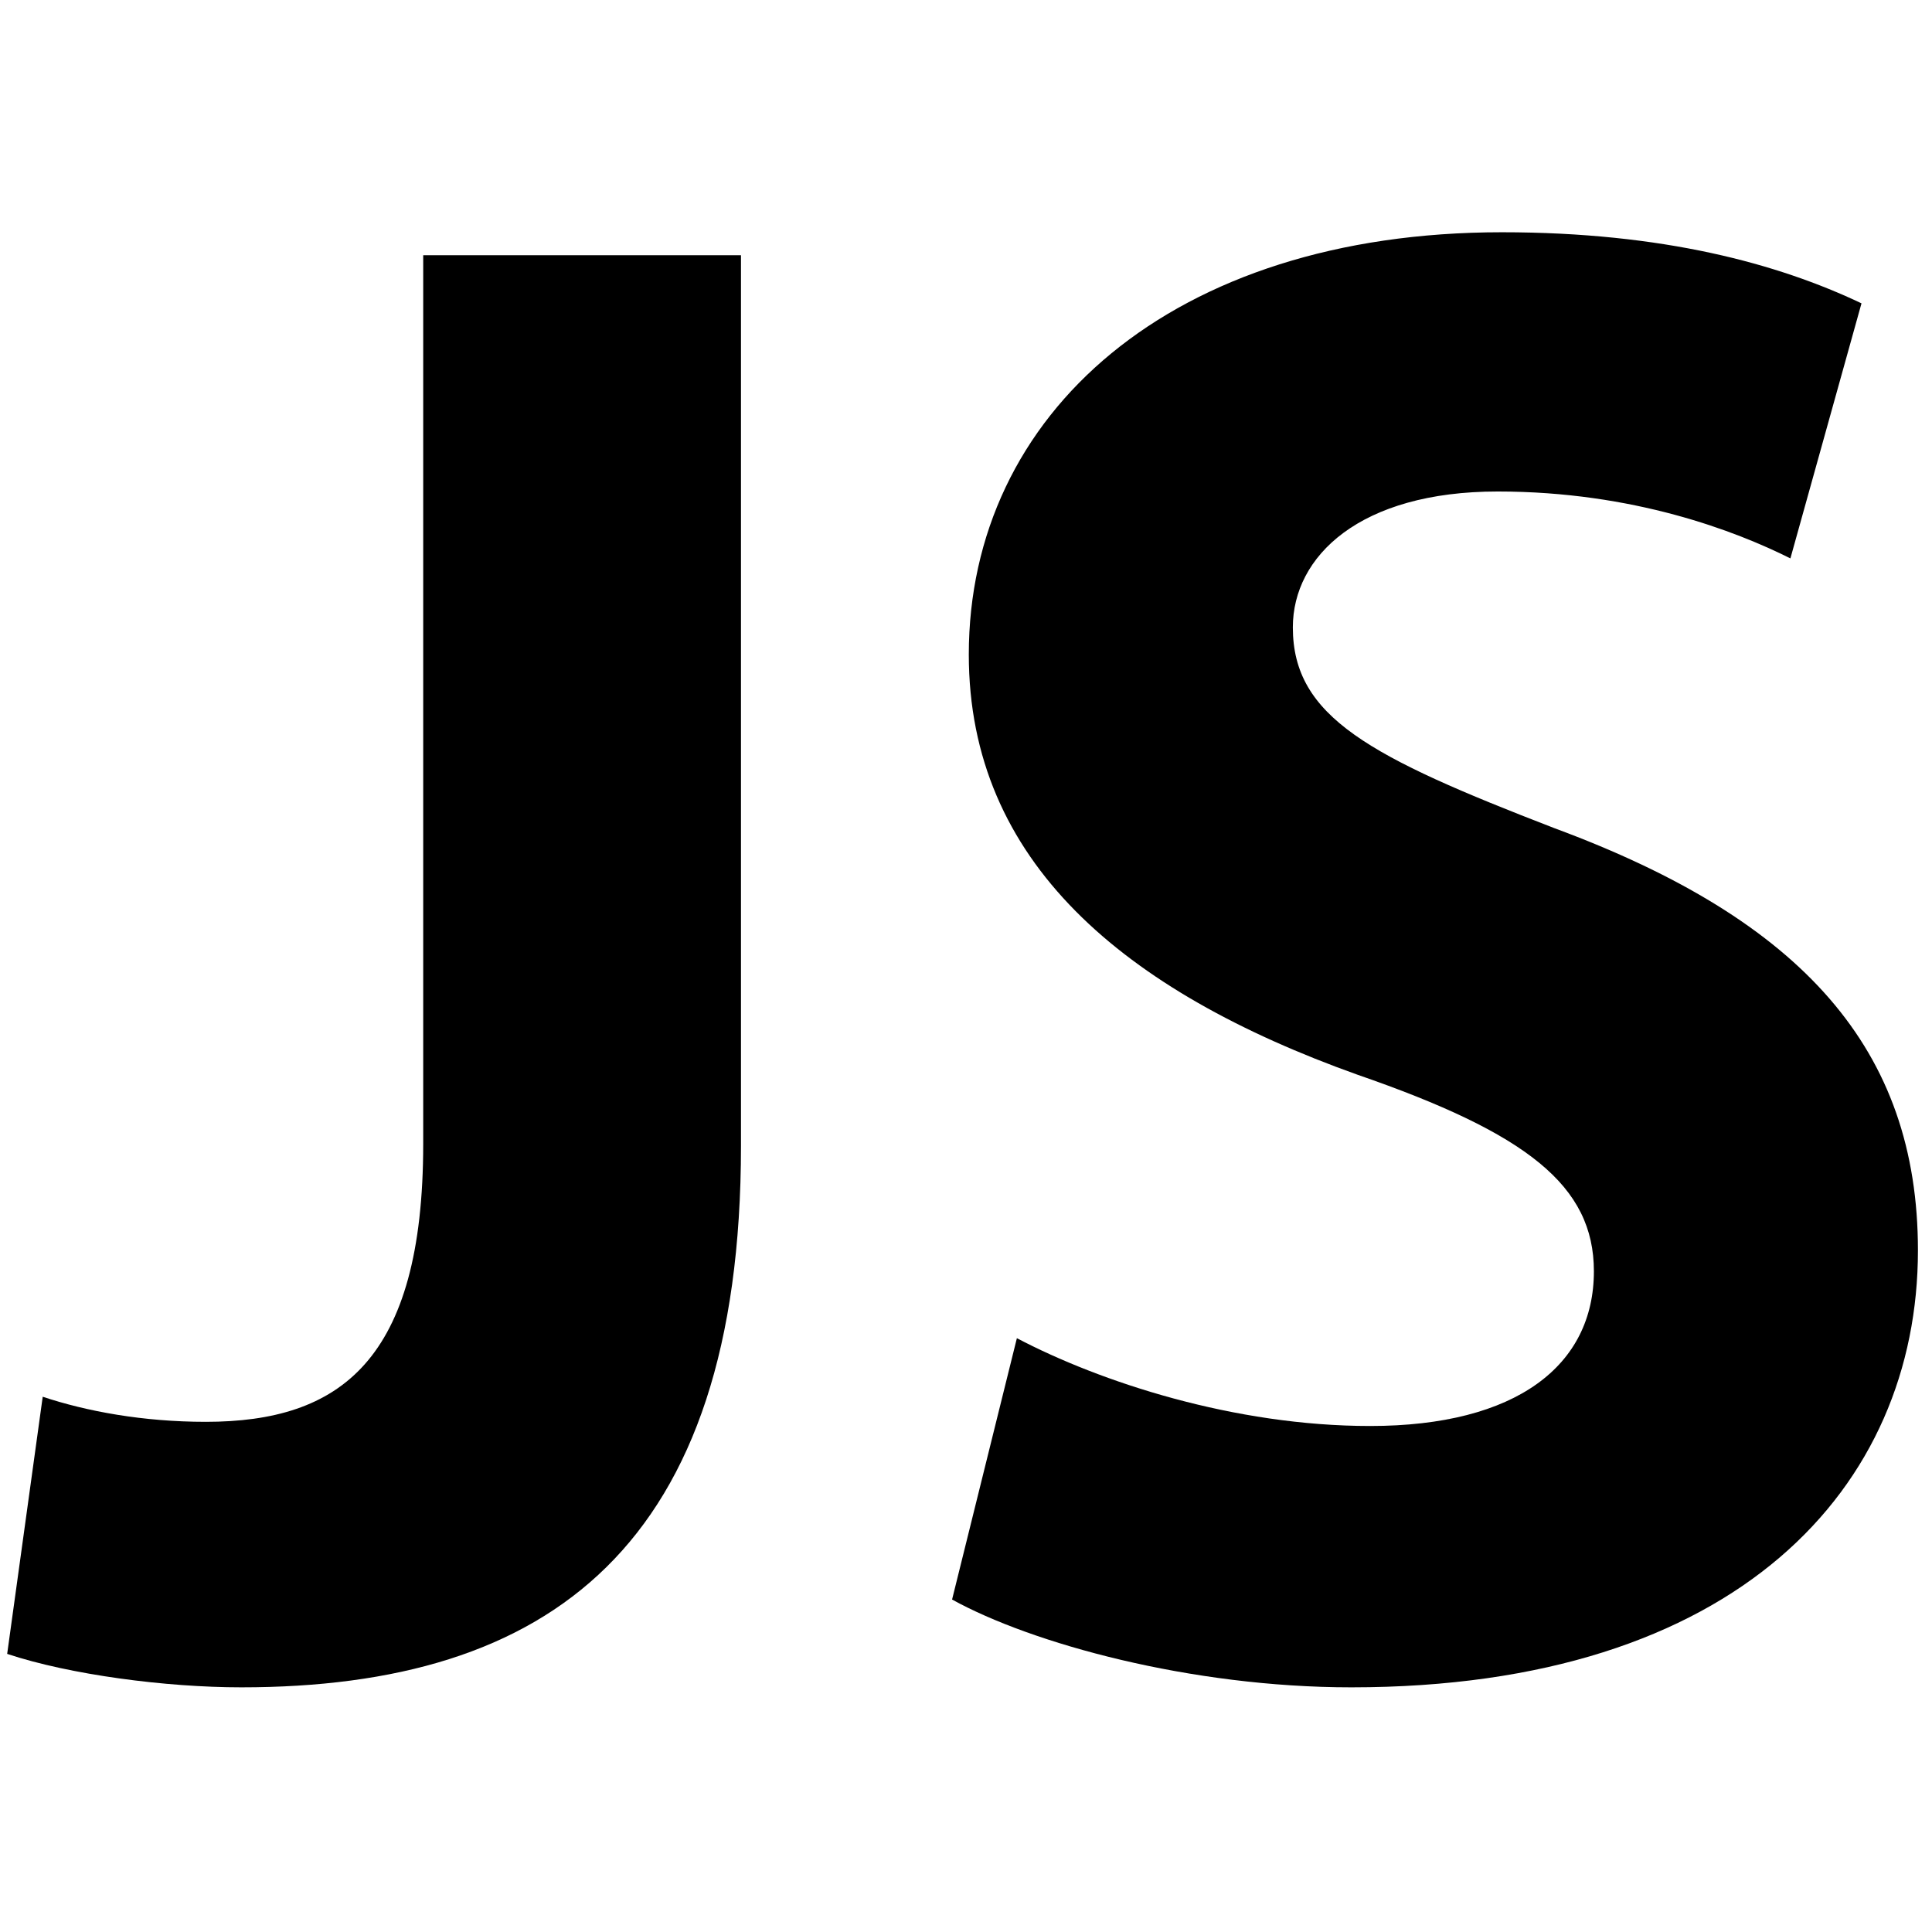
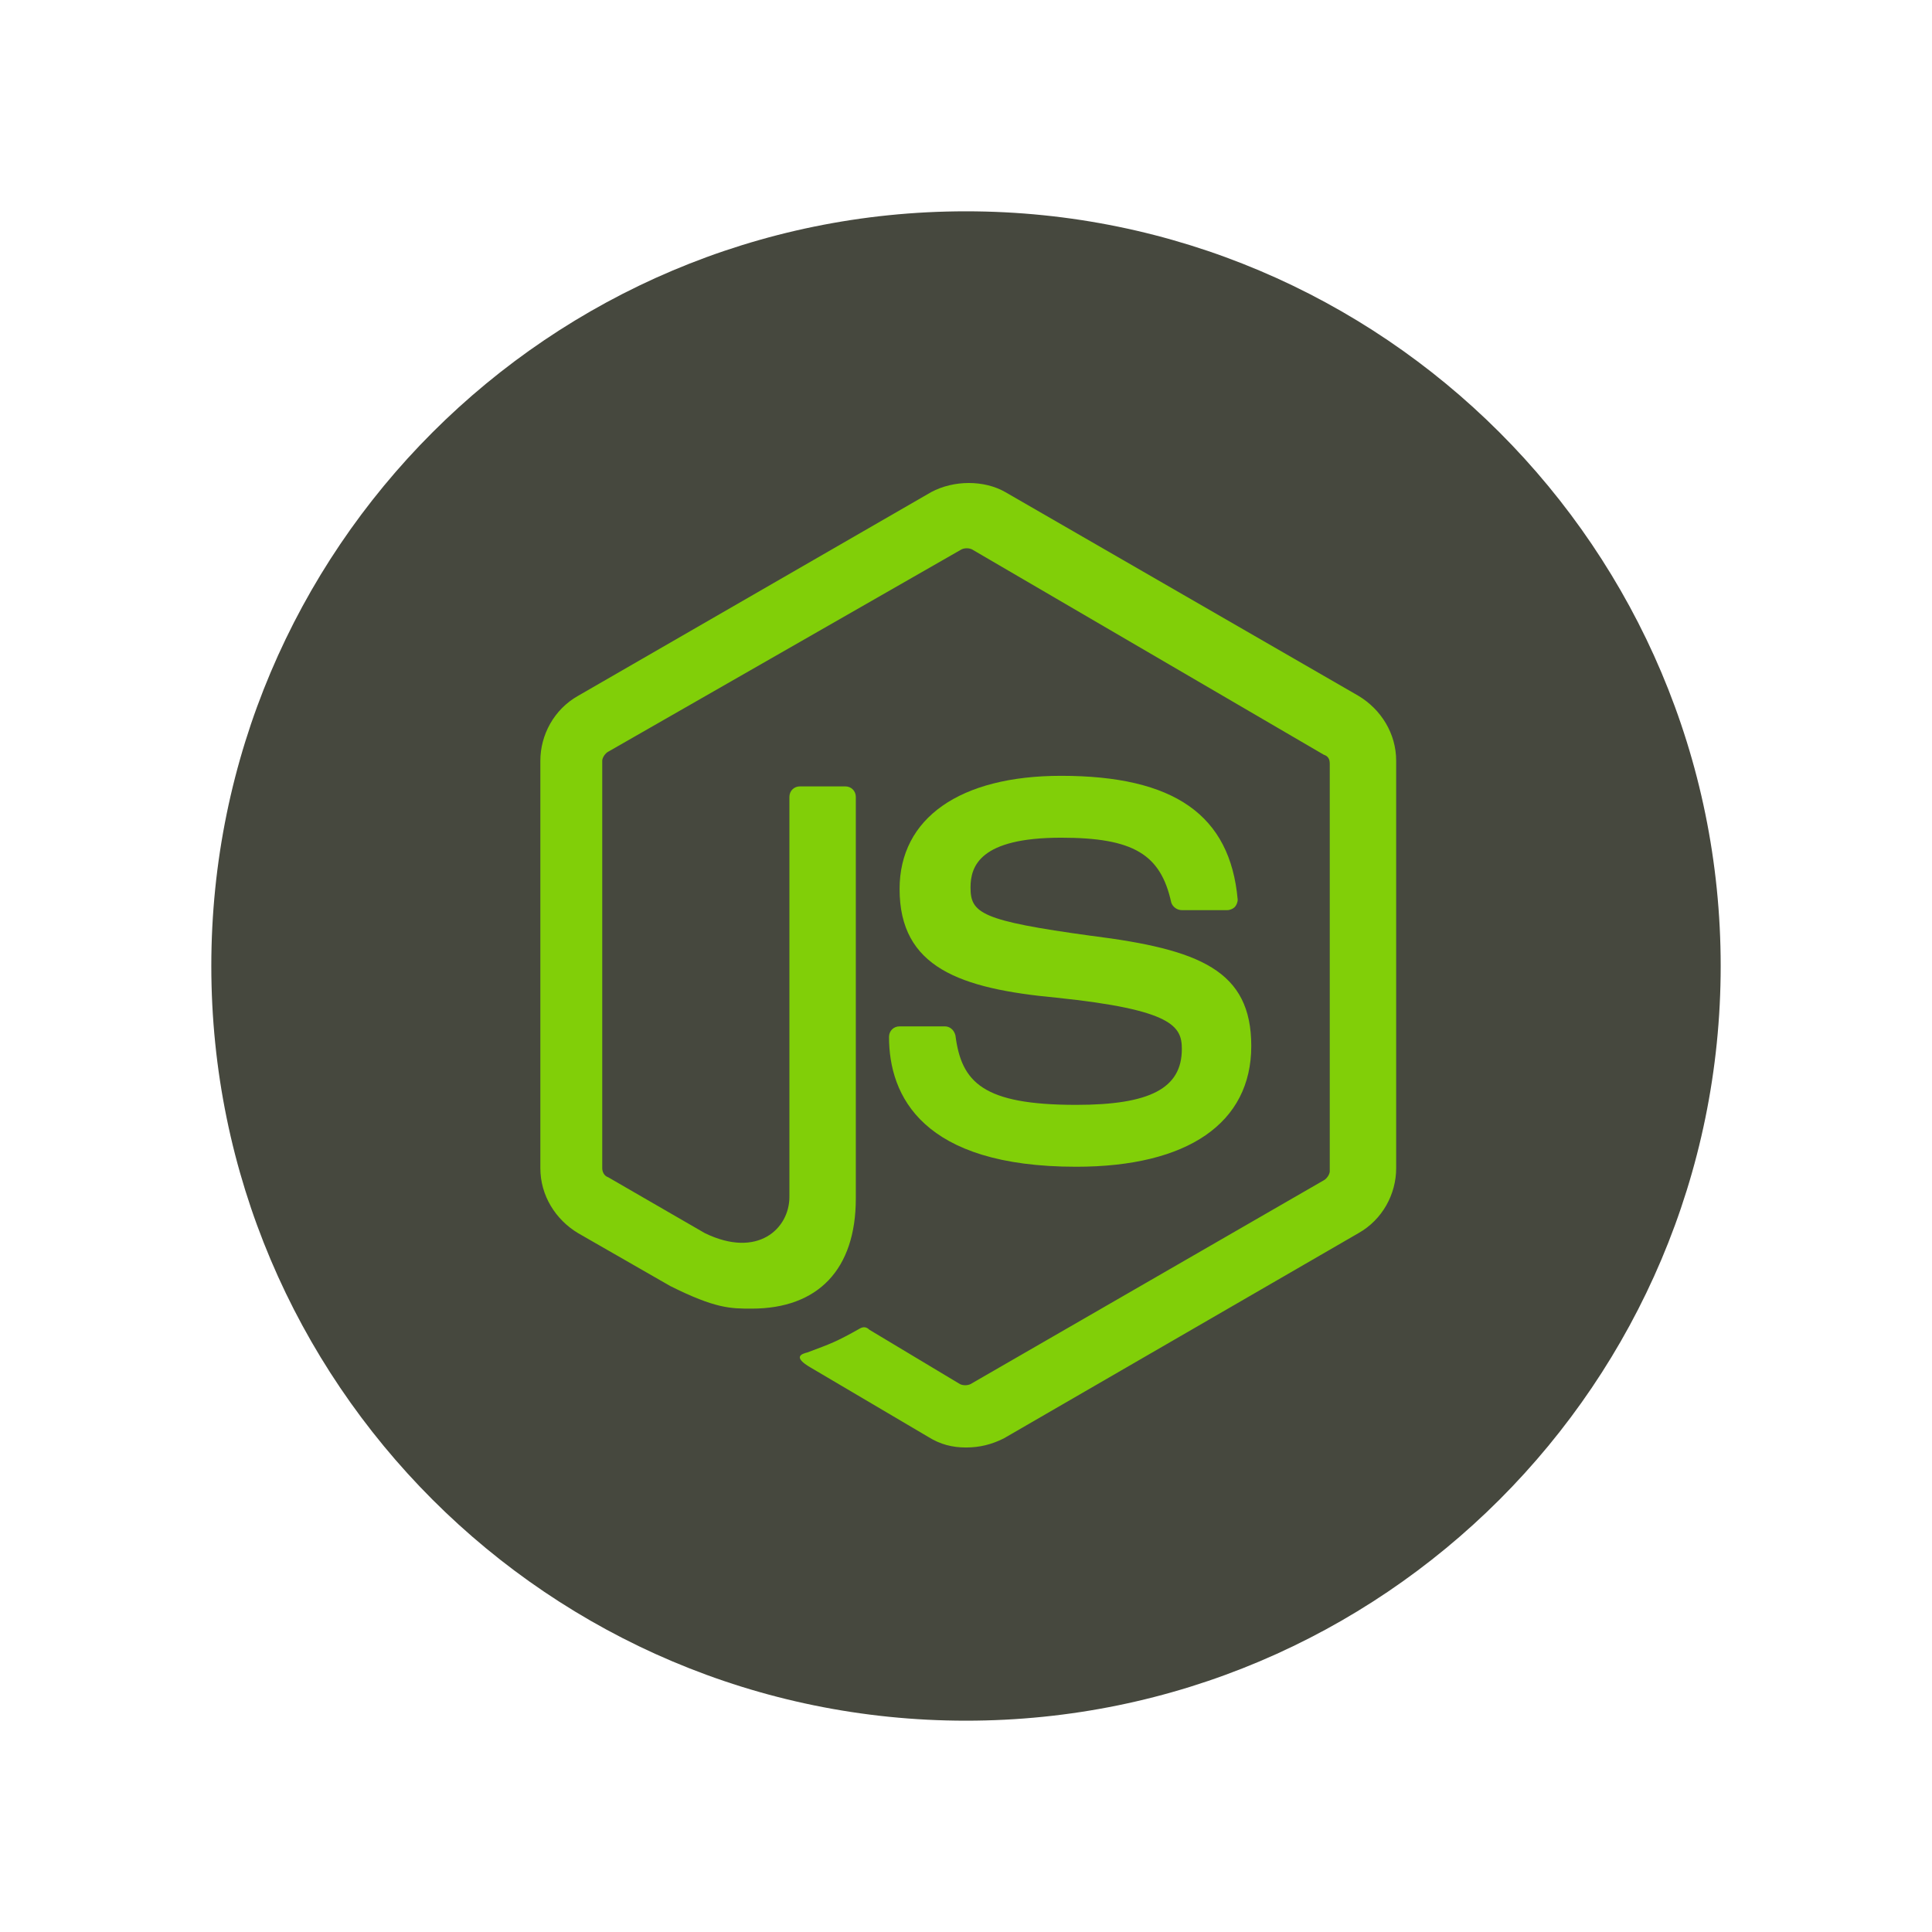
- <svg xmlns="http://www.w3.org/2000/svg" baseProfile="tiny" height="512px" version="1.1" viewBox="0 0 512 512" width="512px" xml:space="preserve">
-   <g id="Layer_1">
-     <g>
-       <path d="M112.155,67.644h84.212v236.019c0,106.375-50.969,143.497-132.414,143.497c-19.944,0-45.429-3.324-62.052-8.864    l9.419-68.146c11.635,3.878,26.594,6.648,43.214,6.648c35.458,0,57.621-16.068,57.621-73.687V67.644z" />
-       <path d="M269.484,354.634c22.161,11.635,57.62,23.27,93.632,23.27c38.783,0,59.282-16.066,59.282-40.998    c0-22.715-17.729-36.565-62.606-52.079c-62.053-22.162-103.05-56.512-103.05-111.36c0-63.715,53.741-111.917,141.278-111.917    c42.662,0,73.132,8.313,95.295,18.838l-18.839,67.592c-14.404-7.201-41.553-17.729-77.562-17.729    c-36.567,0-54.297,17.175-54.297,36.013c0,23.824,20.499,34.349,69.256,53.188c65.928,24.378,96.4,58.728,96.4,111.915    c0,62.606-47.647,115.794-150.143,115.794c-42.662,0-84.77-11.636-105.82-23.27L269.484,354.634z" />
-     </g>
+ <svg xmlns="http://www.w3.org/2000/svg" id="Lager_1" style="enable-background:new 0 0 128 128;" version="1.1" viewBox="0 0 128 128" xml:space="preserve">
+   <style type="text/css">
+ 	.st0{fill:#46483E;}
+ 	.st1{fill:#81CF08;}
+ </style>
+   <path class="st0" d="M64,14c-27.6,0-50,22.4-50,50s22.4,50,50,50s50-22.4,50-50S91.6,14,64,14z" />
+   <g>
+     <path class="st1" d="M64,95.9c-0.9,0-1.7-0.2-2.5-0.7l-7.8-4.6c-1.2-0.7-0.6-0.9-0.2-1c1.6-0.6,1.9-0.7,3.5-1.6   c0.2-0.1,0.4-0.1,0.6,0.1l6,3.6c0.2,0.1,0.5,0.1,0.7,0l23.4-13.5c0.2-0.1,0.4-0.4,0.4-0.6v-27c0-0.3-0.1-0.5-0.4-0.6L64.4,36.4   c-0.2-0.1-0.5-0.1-0.7,0L40.3,49.8c-0.2,0.1-0.4,0.4-0.4,0.6v27c0,0.2,0.1,0.5,0.4,0.6l6.4,3.7c3.5,1.7,5.6-0.3,5.6-2.4V52.8   c0-0.4,0.3-0.7,0.7-0.7h3c0.4,0,0.7,0.3,0.7,0.7v26.6c0,4.7-2.5,7.3-6.9,7.3c-1.4,0-2.4,0-5.4-1.5l-6.1-3.5   c-1.5-0.9-2.5-2.5-2.5-4.3v-27c0-1.7,0.9-3.4,2.5-4.3l23.4-13.5c1.5-0.8,3.5-0.8,4.9,0l23.4,13.5c1.5,0.9,2.5,2.5,2.5,4.3v27   c0,1.7-0.9,3.4-2.5,4.3L66.5,95.3C65.7,95.7,64.9,95.9,64,95.9z" />
+     <path class="st1" d="M71.3,77.3c-10.2,0-12.4-4.7-12.4-8.6c0-0.4,0.3-0.7,0.7-0.7h3c0.3,0,0.6,0.2,0.7,0.6c0.4,3.1,1.8,4.6,8,4.6   c4.9,0,7-1.1,7-3.7c0-1.5-0.6-2.6-8.3-3.4c-6.4-0.6-10.4-2-10.4-7.2c0-4.7,4-7.5,10.7-7.5c7.5,0,11.2,2.6,11.7,8.2   c0,0.2-0.1,0.4-0.2,0.5c-0.1,0.1-0.3,0.2-0.5,0.2h-3c-0.3,0-0.6-0.2-0.7-0.5c-0.7-3.2-2.5-4.3-7.3-4.3c-5.4,0-6,1.9-6,3.3   c0,1.7,0.7,2.2,8,3.2c7.2,0.9,10.6,2.3,10.6,7.3C82.9,74.4,78.7,77.3,71.3,77.3z" />
  </g>
</svg>
